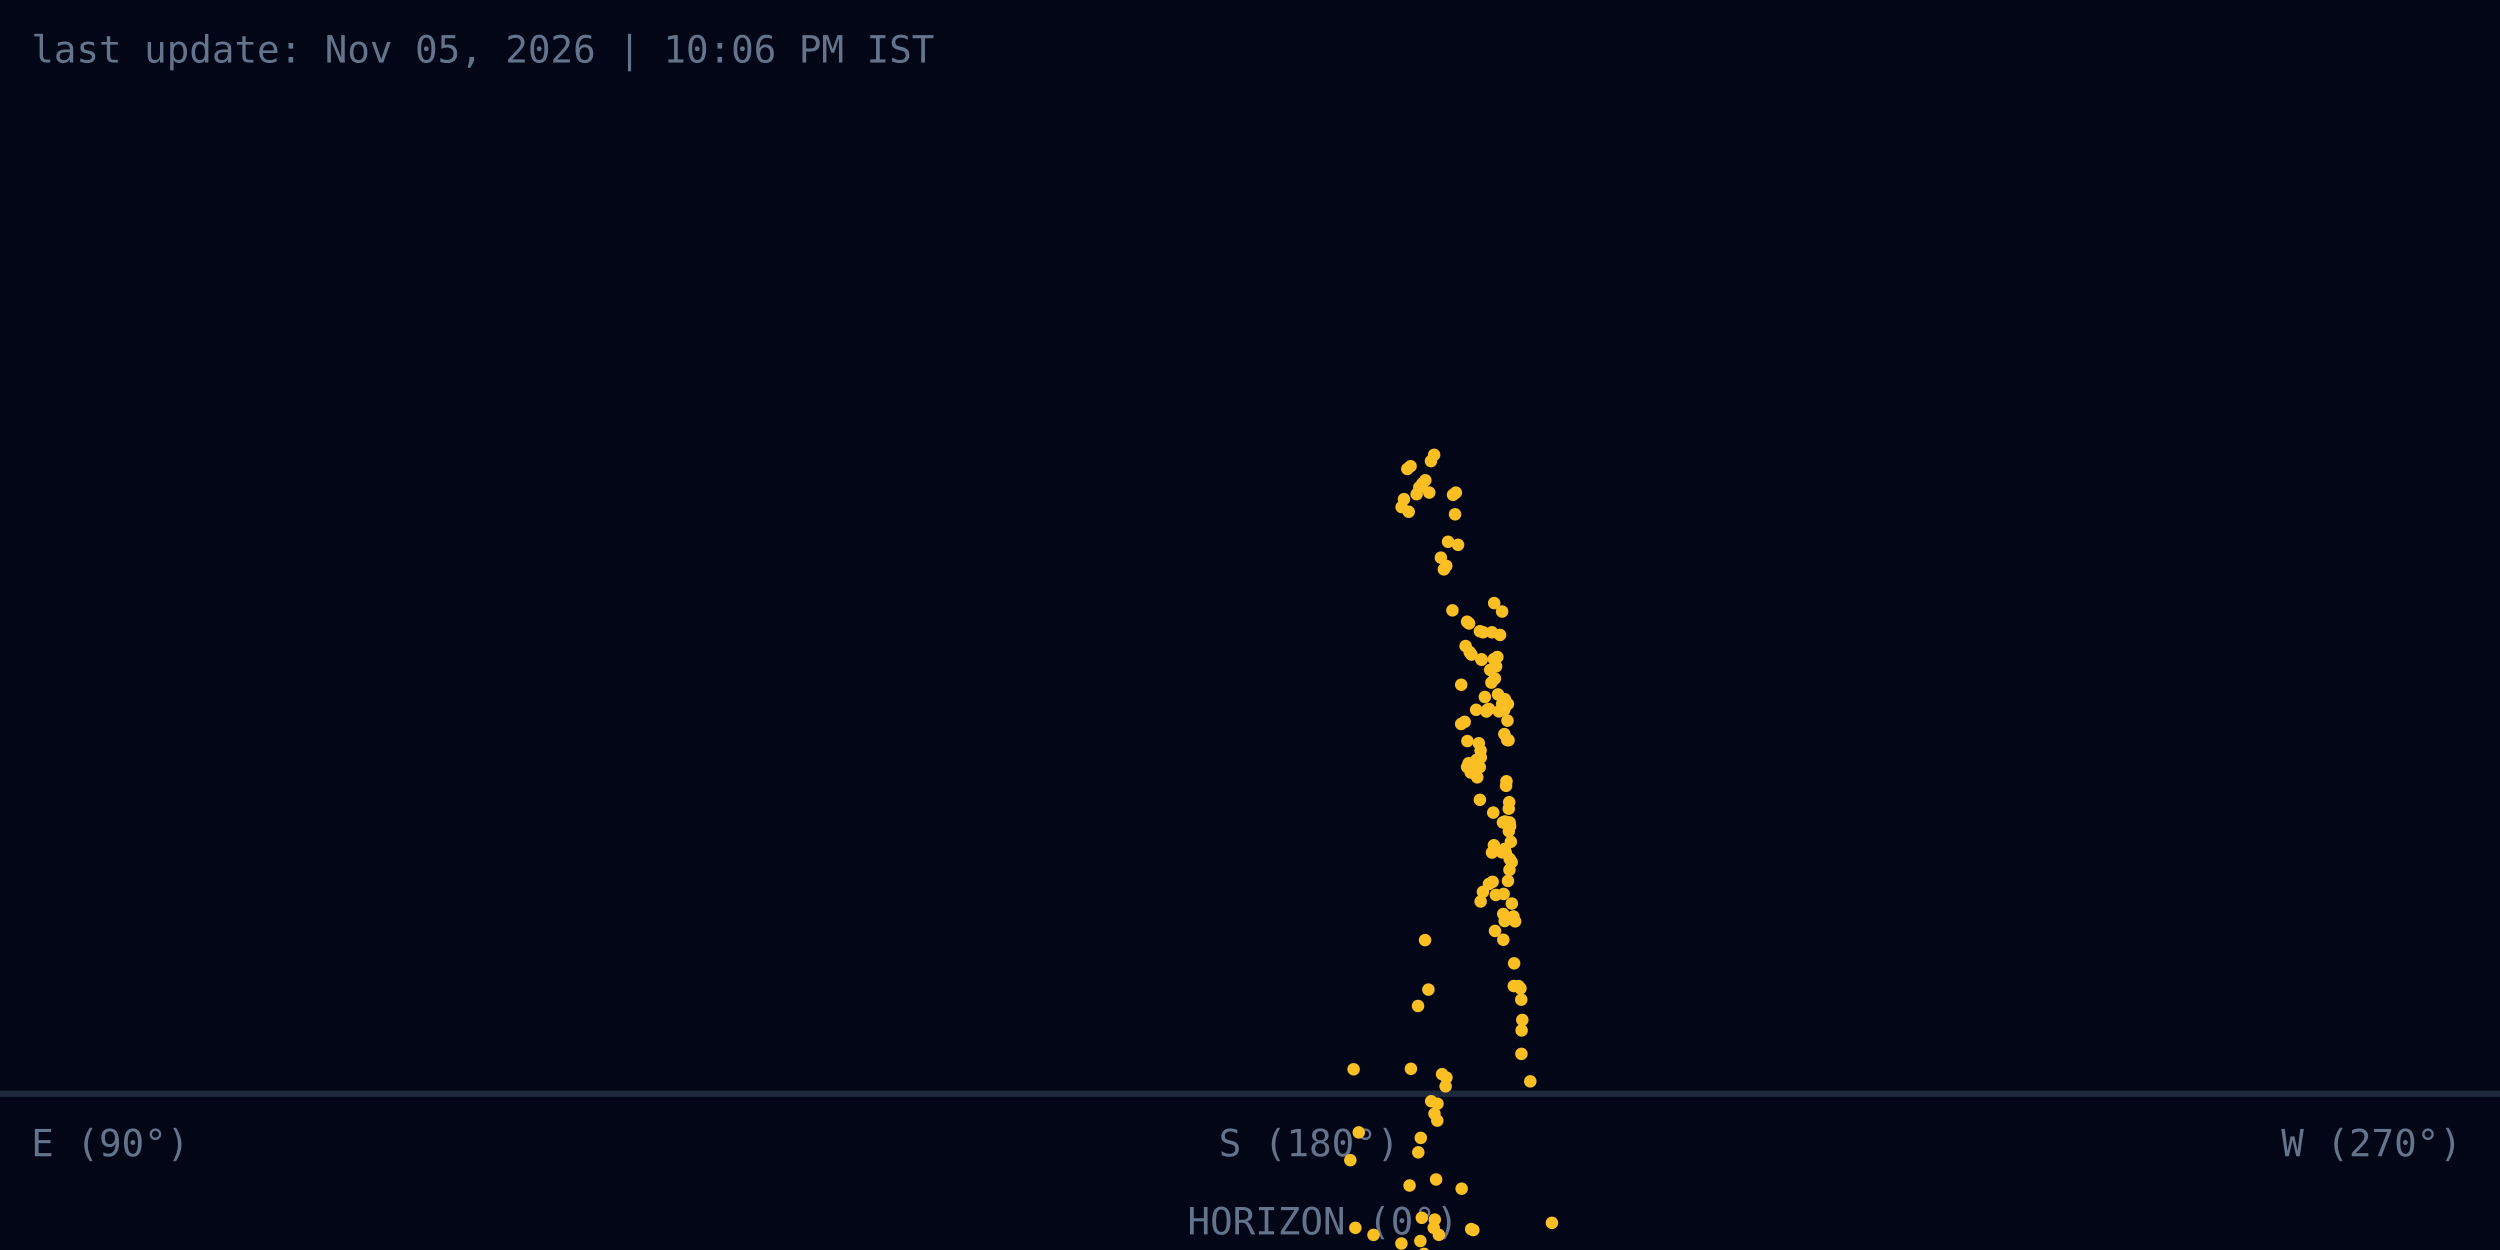
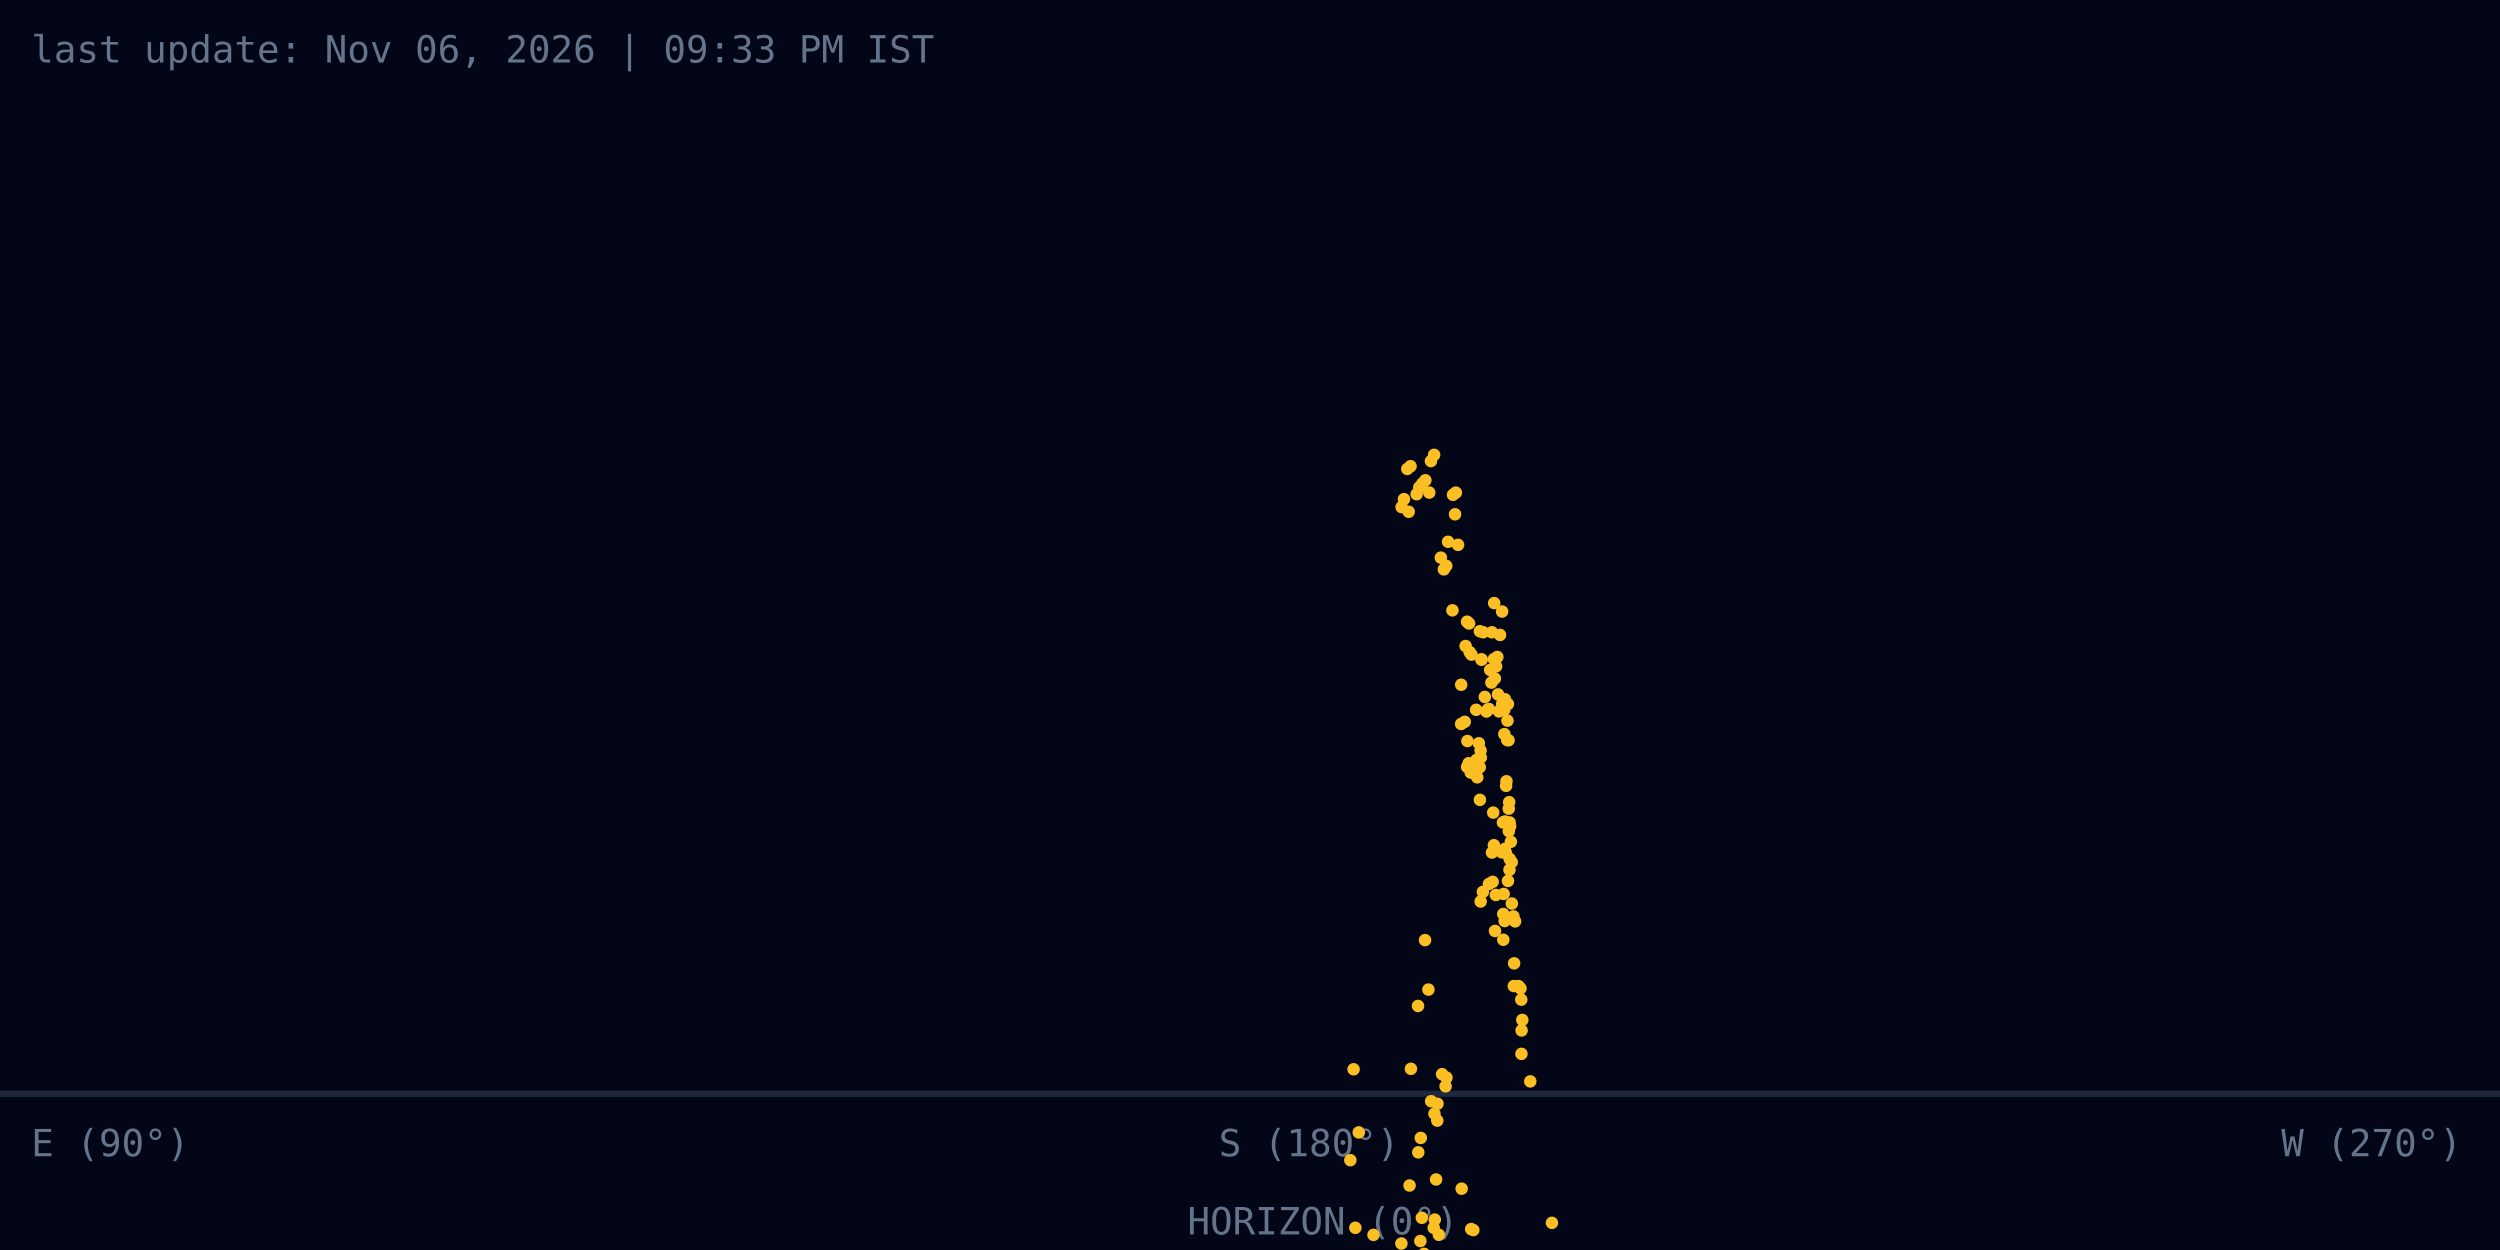
<svg xmlns="http://www.w3.org/2000/svg" width="800" height="400" viewBox="0 0 800 400">
  <rect width="800" height="400" fill="#020617" />
-   <text id="last-update" x="10" y="20" fill="#64748b" font-family="monospace">last update: Nov 05, 2026 | 10:06 PM IST</text>
+   <text id="last-update" x="10" y="20" fill="#64748b" font-family="monospace">last update: Nov 06, 2026 | 09:33 PM IST</text>
  <line x1="0" y1="350" x2="800" y2="350" stroke="#1e293b" stroke-width="2" />
  <text x="380" y="395" fill="#64748b" font-size="12" font-family="monospace">HORIZON (0°)</text>
  <text x="730" y="370" fill="#64748b" font-size="12" font-family="monospace">W (270°)</text>
  <text x="390" y="370" fill="#64748b" font-size="12" font-family="monospace">S (180°)</text>
  <text x="10" y="370" fill="#64748b" font-size="12" font-family="monospace">E (90°)</text>
  <g id="analemma-points">
    <circle cx=" 465.61" cy=" 164.57" r="2" fill="#fbbf24">
 </circle>
    <circle cx=" 467.57" cy=" 231.67" r="2" fill="#fbbf24">
 </circle>
    <circle cx=" 467.58" cy=" 219.12" r="2" fill="#fbbf24">
 </circle>
    <circle cx=" 468.71" cy=" 230.98" r="2" fill="#fbbf24">
 </circle>
    <circle cx=" 469.57" cy=" 237.14" r="2" fill="#fbbf24">
 </circle>
    <circle cx=" 469.00" cy=" 206.73" r="2" fill="#fbbf24">
 </circle>
    <circle cx=" 469.47" cy=" 198.94" r="2" fill="#fbbf24">
 </circle>
    <circle cx=" 470.10" cy=" 199.51" r="2" fill="#fbbf24">
 </circle>
    <circle cx=" 474.53" cy=" 285.41" r="2" fill="#fbbf24">
 </circle>
    <circle cx=" 472.47" cy=" 243.18" r="2" fill="#fbbf24">
 </circle>
    <circle cx=" 473.57" cy=" 255.95" r="2" fill="#fbbf24">
 </circle>
    <circle cx=" 473.22" cy=" 237.84" r="2" fill="#fbbf24">
 </circle>
    <circle cx=" 473.79" cy=" 240.17" r="2" fill="#fbbf24">
 </circle>
    <circle cx=" 473.56" cy=" 201.99" r="2" fill="#fbbf24">
 </circle>
    <circle cx=" 474.09" cy=" 210.99" r="2" fill="#fbbf24">
 </circle>
    <circle cx=" 478.41" cy=" 297.90" r="2" fill="#fbbf24">
 </circle>
    <circle cx=" 477.65" cy=" 282.19" r="2" fill="#fbbf24">
 </circle>
    <circle cx=" 477.44" cy=" 272.82" r="2" fill="#fbbf24">
 </circle>
    <circle cx=" 478.67" cy=" 286.38" r="2" fill="#fbbf24">
 </circle>
    <circle cx=" 478.05" cy=" 270.47" r="2" fill="#fbbf24">
 </circle>
    <circle cx=" 476.85" cy=" 214.37" r="2" fill="#fbbf24">
 </circle>
    <circle cx=" 477.25" cy=" 218.44" r="2" fill="#fbbf24">
 </circle>
    <circle cx=" 481.06" cy=" 300.72" r="2" fill="#fbbf24">
 </circle>
    <circle cx=" 481.04" cy=" 292.47" r="2" fill="#fbbf24">
 </circle>
    <circle cx=" 481.49" cy=" 294.73" r="2" fill="#fbbf24">
 </circle>
    <circle cx=" 481.17" cy=" 286.06" r="2" fill="#fbbf24">
 </circle>
    <circle cx=" 479.37" cy=" 222.21" r="2" fill="#fbbf24">
 </circle>
    <circle cx=" 479.67" cy=" 227.65" r="2" fill="#fbbf24">
 </circle>
    <circle cx=" 498.29" cy=" 411.31" r="2" fill="#fbbf24">
 </circle>
    <circle cx=" 498.34" cy=" 411.53" r="2" fill="#fbbf24">
 </circle>
    <circle cx=" 484.42" cy=" 315.53" r="2" fill="#fbbf24">
 </circle>
    <circle cx=" 486.86" cy=" 337.24" r="2" fill="#fbbf24">
 </circle>
    <circle cx=" 481.87" cy=" 272.88" r="2" fill="#fbbf24">
 </circle>
    <circle cx=" 482.55" cy=" 281.90" r="2" fill="#fbbf24">
 </circle>
    <circle cx=" 481.19" cy=" 226.61" r="2" fill="#fbbf24">
 </circle>
    <circle cx=" 481.39" cy=" 234.91" r="2" fill="#fbbf24">
 </circle>
    <circle cx=" 486.92" cy=" 329.74" r="2" fill="#fbbf24">
 </circle>
    <circle cx=" 483.03" cy=" 278.36" r="2" fill="#fbbf24">
 </circle>
    <circle cx=" 483.79" cy=" 289.14" r="2" fill="#fbbf24">
 </circle>
    <circle cx=" 485.93" cy=" 315.55" r="2" fill="#fbbf24">
 </circle>
    <circle cx=" 484.30" cy=" 293.26" r="2" fill="#fbbf24">
 </circle>
    <circle cx=" 482.30" cy=" 236.80" r="2" fill="#fbbf24">
 </circle>
    <circle cx=" 482.80" cy=" 258.78" r="2" fill="#fbbf24">
 </circle>
    <circle cx=" 501.22" cy=" 413.90" r="2" fill="#fbbf24">
 </circle>
    <circle cx=" 489.69" cy=" 346.04" r="2" fill="#fbbf24">
 </circle>
    <circle cx=" 486.81" cy=" 319.89" r="2" fill="#fbbf24">
 </circle>
    <circle cx=" 484.83" cy=" 294.84" r="2" fill="#fbbf24">
 </circle>
    <circle cx=" 486.55" cy=" 316.29" r="2" fill="#fbbf24">
 </circle>
    <circle cx=" 482.73" cy=" 236.88" r="2" fill="#fbbf24">
 </circle>
    <circle cx=" 483.48" cy=" 269.37" r="2" fill="#fbbf24">
 </circle>
    <circle cx=" 496.62" cy=" 391.31" r="2" fill="#fbbf24">
 </circle>
    <circle cx=" 483.75" cy=" 275.90" r="2" fill="#fbbf24">
 </circle>
    <circle cx=" 483.23" cy=" 264.40" r="2" fill="#fbbf24">
 </circle>
    <circle cx=" 482.94" cy=" 256.70" r="2" fill="#fbbf24">
 </circle>
    <circle cx=" 483.08" cy=" 263.17" r="2" fill="#fbbf24">
 </circle>
    <circle cx=" 482.53" cy=" 225.29" r="2" fill="#fbbf24">
 </circle>
    <circle cx=" 482.39" cy=" 230.61" r="2" fill="#fbbf24">
 </circle>
    <circle cx=" 487.14" cy=" 326.38" r="2" fill="#fbbf24">
 </circle>
    <circle cx=" 482.82" cy=" 265.96" r="2" fill="#fbbf24">
 </circle>
    <circle cx=" 483.09" cy=" 274.84" r="2" fill="#fbbf24">
 </circle>
    <circle cx=" 482.07" cy=" 250.01" r="2" fill="#fbbf24">
 </circle>
    <circle cx=" 481.95" cy=" 251.47" r="2" fill="#fbbf24">
 </circle>
    <circle cx=" 481.58" cy=" 223.76" r="2" fill="#fbbf24">
 </circle>
    <circle cx=" 481.36" cy=" 227.15" r="2" fill="#fbbf24">
 </circle>
    <circle cx=" 484.52" cy=" 308.27" r="2" fill="#fbbf24">
 </circle>
    <circle cx=" 481.59" cy=" 262.88" r="2" fill="#fbbf24">
 </circle>
    <circle cx=" 480.71" cy=" 225.23" r="2" fill="#fbbf24">
 </circle>
    <circle cx=" 481.54" cy=" 271.65" r="2" fill="#fbbf24">
 </circle>
    <circle cx=" 480.94" cy=" 263.18" r="2" fill="#fbbf24">
 </circle>
    <circle cx=" 480.67" cy=" 195.69" r="2" fill="#fbbf24">
 </circle>
    <circle cx=" 480.02" cy=" 203.18" r="2" fill="#fbbf24">
 </circle>
    <circle cx=" 480.62" cy=" 272.75" r="2" fill="#fbbf24">
 </circle>
    <circle cx=" 479.15" cy=" 210.24" r="2" fill="#fbbf24">
 </circle>
    <circle cx=" 478.75" cy=" 213.23" r="2" fill="#fbbf24">
 </circle>
    <circle cx=" 478.36" cy=" 217.14" r="2" fill="#fbbf24">
 </circle>
    <circle cx=" 478.05" cy=" 210.91" r="2" fill="#fbbf24">
 </circle>
    <circle cx=" 478.14" cy=" 192.99" r="2" fill="#fbbf24">
 </circle>
    <circle cx=" 477.41" cy=" 202.33" r="2" fill="#fbbf24">
 </circle>
    <circle cx=" 477.83" cy=" 260.03" r="2" fill="#fbbf24">
 </circle>
    <circle cx=" 476.48" cy=" 226.89" r="2" fill="#fbbf24">
 </circle>
    <circle cx=" 476.07" cy=" 227.06" r="2" fill="#fbbf24">
 </circle>
    <circle cx=" 475.66" cy=" 227.68" r="2" fill="#fbbf24">
 </circle>
    <circle cx=" 475.15" cy=" 223.03" r="2" fill="#fbbf24">
 </circle>
    <circle cx=" 474.61" cy=" 202.32" r="2" fill="#fbbf24">
 </circle>
    <circle cx=" 474.09" cy=" 211.11" r="2" fill="#fbbf24">
 </circle>
    <circle cx=" 476.46" cy=" 282.87" r="2" fill="#fbbf24">
 </circle>
    <circle cx=" 473.86" cy=" 242.39" r="2" fill="#fbbf24">
 </circle>
    <circle cx=" 473.52" cy=" 245.50" r="2" fill="#fbbf24">
 </circle>
    <circle cx=" 472.37" cy=" 227.14" r="2" fill="#fbbf24">
 </circle>
    <circle cx=" 472.72" cy=" 248.75" r="2" fill="#fbbf24">
 </circle>
    <circle cx=" 470.88" cy=" 209.48" r="2" fill="#fbbf24">
 </circle>
    <circle cx=" 470.29" cy=" 208.66" r="2" fill="#fbbf24">
 </circle>
    <circle cx=" 473.81" cy=" 288.48" r="2" fill="#fbbf24">
 </circle>
    <circle cx=" 470.64" cy=" 247.22" r="2" fill="#fbbf24">
 </circle>
    <circle cx=" 469.96" cy=" 244.24" r="2" fill="#fbbf24">
 </circle>
    <circle cx=" 469.48" cy=" 245.43" r="2" fill="#fbbf24">
 </circle>
    <circle cx=" 466.58" cy=" 174.35" r="2" fill="#fbbf24">
 </circle>
    <circle cx=" 465.87" cy=" 157.64" r="2" fill="#fbbf24">
 </circle>
    <circle cx=" 464.97" cy=" 158.34" r="2" fill="#fbbf24">
 </circle>
    <circle cx=" 464.78" cy=" 195.31" r="2" fill="#fbbf24">
 </circle>
    <circle cx=" 463.38" cy=" 173.37" r="2" fill="#fbbf24">
 </circle>
    <circle cx=" 462.80" cy=" 181.08" r="2" fill="#fbbf24">
 </circle>
    <circle cx=" 462.04" cy=" 182.20" r="2" fill="#fbbf24">
 </circle>
    <circle cx=" 461.08" cy=" 178.45" r="2" fill="#fbbf24">
 </circle>
    <circle cx=" 458.92" cy=" 145.55" r="2" fill="#fbbf24">
 </circle>
    <circle cx=" 457.91" cy=" 147.55" r="2" fill="#fbbf24">
 </circle>
    <circle cx=" 457.36" cy=" 157.62" r="2" fill="#fbbf24">
 </circle>
    <circle cx=" 456.11" cy=" 153.69" r="2" fill="#fbbf24">
 </circle>
    <circle cx=" 455.13" cy=" 154.77" r="2" fill="#fbbf24">
 </circle>
    <circle cx=" 454.18" cy=" 155.94" r="2" fill="#fbbf24">
 </circle>
    <circle cx=" 453.32" cy=" 158.14" r="2" fill="#fbbf24">
 </circle>
    <circle cx=" 451.38" cy=" 149.19" r="2" fill="#fbbf24">
 </circle>
    <circle cx=" 450.34" cy=" 150.06" r="2" fill="#fbbf24">
 </circle>
    <circle cx=" 450.78" cy=" 163.76" r="2" fill="#fbbf24">
 </circle>
    <circle cx=" 449.27" cy=" 159.73" r="2" fill="#fbbf24">
 </circle>
    <circle cx=" 448.52" cy=" 162.26" r="2" fill="#fbbf24">
 </circle>
    <circle cx=" 20.26" cy=" 571.97" r="2" fill="#fbbf24">
 </circle>
    <circle cx=" 74.33" cy=" 546.37" r="2" fill="#fbbf24">
 </circle>
    <circle cx=" 471.46" cy=" 393.62" r="2" fill="#fbbf24">
 </circle>
    <circle cx=" 470.78" cy=" 393.31" r="2" fill="#fbbf24">
 </circle>
    <circle cx=" 495.37" cy=" 503.27" r="2" fill="#fbbf24">
 </circle>
    <circle cx=" 467.73" cy=" 380.38" r="2" fill="#fbbf24">
 </circle>
    <circle cx=" 462.86" cy=" 344.83" r="2" fill="#fbbf24">
 </circle>
    <circle cx=" 462.59" cy=" 347.62" r="2" fill="#fbbf24">
 </circle>
    <circle cx=" 461.47" cy=" 343.73" r="2" fill="#fbbf24">
 </circle>
    <circle cx=" 456.02" cy=" 300.84" r="2" fill="#fbbf24">
 </circle>
    <circle cx=" 457.09" cy=" 316.67" r="2" fill="#fbbf24">
 </circle>
    <circle cx=" 469.47" cy=" 420.03" r="2" fill="#fbbf24">
 </circle>
    <circle cx=" 459.99" cy=" 353.19" r="2" fill="#fbbf24">
 </circle>
    <circle cx=" 459.93" cy=" 358.60" r="2" fill="#fbbf24">
 </circle>
    <circle cx=" 459.03" cy=" 356.39" r="2" fill="#fbbf24">
 </circle>
    <circle cx=" 457.98" cy=" 352.39" r="2" fill="#fbbf24">
 </circle>
    <circle cx=" 453.77" cy=" 321.91" r="2" fill="#fbbf24">
 </circle>
    <circle cx=" 459.55" cy=" 377.43" r="2" fill="#fbbf24">
 </circle>
    <circle cx=" 471.53" cy=" 461.85" r="2" fill="#fbbf24">
 </circle>
    <circle cx=" 460.43" cy=" 395.14" r="2" fill="#fbbf24">
 </circle>
    <circle cx=" 459.13" cy=" 390.27" r="2" fill="#fbbf24">
 </circle>
    <circle cx=" 458.79" cy=" 392.90" r="2" fill="#fbbf24">
 </circle>
    <circle cx=" 454.65" cy=" 364.13" r="2" fill="#fbbf24">
 </circle>
    <circle cx=" 451.50" cy=" 342.02" r="2" fill="#fbbf24">
 </circle>
    <circle cx=" 453.85" cy=" 368.75" r="2" fill="#fbbf24">
 </circle>
    <circle cx=" 467.51" cy=" 471.07" r="2" fill="#fbbf24">
 </circle>
    <circle cx=" 454.99" cy=" 389.70" r="2" fill="#fbbf24">
 </circle>
    <circle cx=" 455.71" cy=" 401.24" r="2" fill="#fbbf24">
 </circle>
    <circle cx=" 454.52" cy=" 397.13" r="2" fill="#fbbf24">
 </circle>
    <circle cx=" 455.98" cy=" 414.56" r="2" fill="#fbbf24">
 </circle>
    <circle cx=" 451.06" cy=" 379.36" r="2" fill="#fbbf24">
 </circle>
    <circle cx=" 455.70" cy=" 423.59" r="2" fill="#fbbf24">
 </circle>
    <circle cx=" 482.79" cy=" 553.38" r="2" fill="#fbbf24">
 </circle>
    <circle cx=" 459.54" cy=" 468.02" r="2" fill="#fbbf24">
 </circle>
    <circle cx=" 462.80" cy=" 493.17" r="2" fill="#fbbf24">
 </circle>
    <circle cx=" 456.72" cy=" 459.61" r="2" fill="#fbbf24">
 </circle>
    <circle cx=" 448.45" cy=" 397.93" r="2" fill="#fbbf24">
 </circle>
    <circle cx=" 451.44" cy=" 429.90" r="2" fill="#fbbf24">
 </circle>
    <circle cx=" 483.33" cy=" 577.31" r="2" fill="#fbbf24">
 </circle>
    <circle cx=" 457.19" cy=" 485.98" r="2" fill="#fbbf24">
 </circle>
    <circle cx=" 458.77" cy=" 501.95" r="2" fill="#fbbf24">
 </circle>
    <circle cx=" 458.66" cy=" 507.06" r="2" fill="#fbbf24">
 </circle>
    <circle cx=" 455.29" cy=" 490.82" r="2" fill="#fbbf24">
 </circle>
    <circle cx=" 449.40" cy=" 450.08" r="2" fill="#fbbf24">
 </circle>
    <circle cx=" 451.11" cy=" 471.34" r="2" fill="#fbbf24">
 </circle>
    <circle cx=" 507.92" cy=" 618.72" r="2" fill="#fbbf24">
 </circle>
    <circle cx=" 457.53" cy=" 530.58" r="2" fill="#fbbf24">
 </circle>
    <circle cx=" 443.32" cy=" 419.49" r="2" fill="#fbbf24">
 </circle>
    <circle cx=" 441.09" cy=" 404.11" r="2" fill="#fbbf24">
 </circle>
    <circle cx=" 439.52" cy=" 395.16" r="2" fill="#fbbf24">
 </circle>
    <circle cx=" 433.15" cy=" 342.17" r="2" fill="#fbbf24">
 </circle>
    <circle cx=" 434.80" cy=" 362.37" r="2" fill="#fbbf24">
 </circle>
    <circle cx=" 449.04" cy=" 512.18" r="2" fill="#fbbf24">
 </circle>
    <circle cx=" 438.74" cy=" 413.08" r="2" fill="#fbbf24">
 </circle>
    <circle cx=" 439.37" cy=" 426.64" r="2" fill="#fbbf24">
 </circle>
    <circle cx=" 438.60" cy=" 425.35" r="2" fill="#fbbf24">
 </circle>
    <circle cx=" 436.66" cy=" 411.17" r="2" fill="#fbbf24">
 </circle>
    <circle cx=" 432.11" cy=" 371.26" r="2" fill="#fbbf24">
 </circle>
    <circle cx=" 433.71" cy=" 392.90" r="2" fill="#fbbf24">
 </circle>
    <circle cx=" 441.39" cy=" 492.84" r="2" fill="#fbbf24">
 </circle>
    <circle cx=" 438.62" cy=" 465.26" r="2" fill="#fbbf24">
 </circle>
    <circle cx=" 439.66" cy=" 489.97" r="2" fill="#fbbf24">
 </circle>
    <circle cx=" 439.18" cy=" 494.15" r="2" fill="#fbbf24">
 </circle>
    <circle cx=" 437.86" cy=" 484.86" r="2" fill="#fbbf24">
 </circle>
    <circle cx=" 435.61" cy=" 460.36" r="2" fill="#fbbf24">
 </circle>
    <circle cx=" 436.98" cy=" 494.93" r="2" fill="#fbbf24">
 </circle>
    <circle cx=" 244.95" cy=" 642.55" r="2" fill="#fbbf24">
 </circle>
    <circle cx=" 436.88" cy=" 545.23" r="2" fill="#fbbf24">
 </circle>
    <circle cx=" 435.87" cy=" 548.03" r="2" fill="#fbbf24">
 </circle>
    <circle cx=" 434.67" cy=" 555.81" r="2" fill="#fbbf24">
 </circle>
+     <circle cx=" 434.11" cy=" 529.21" r="2" fill="#fbbf24">
+  </circle>
  </g>
</svg>
